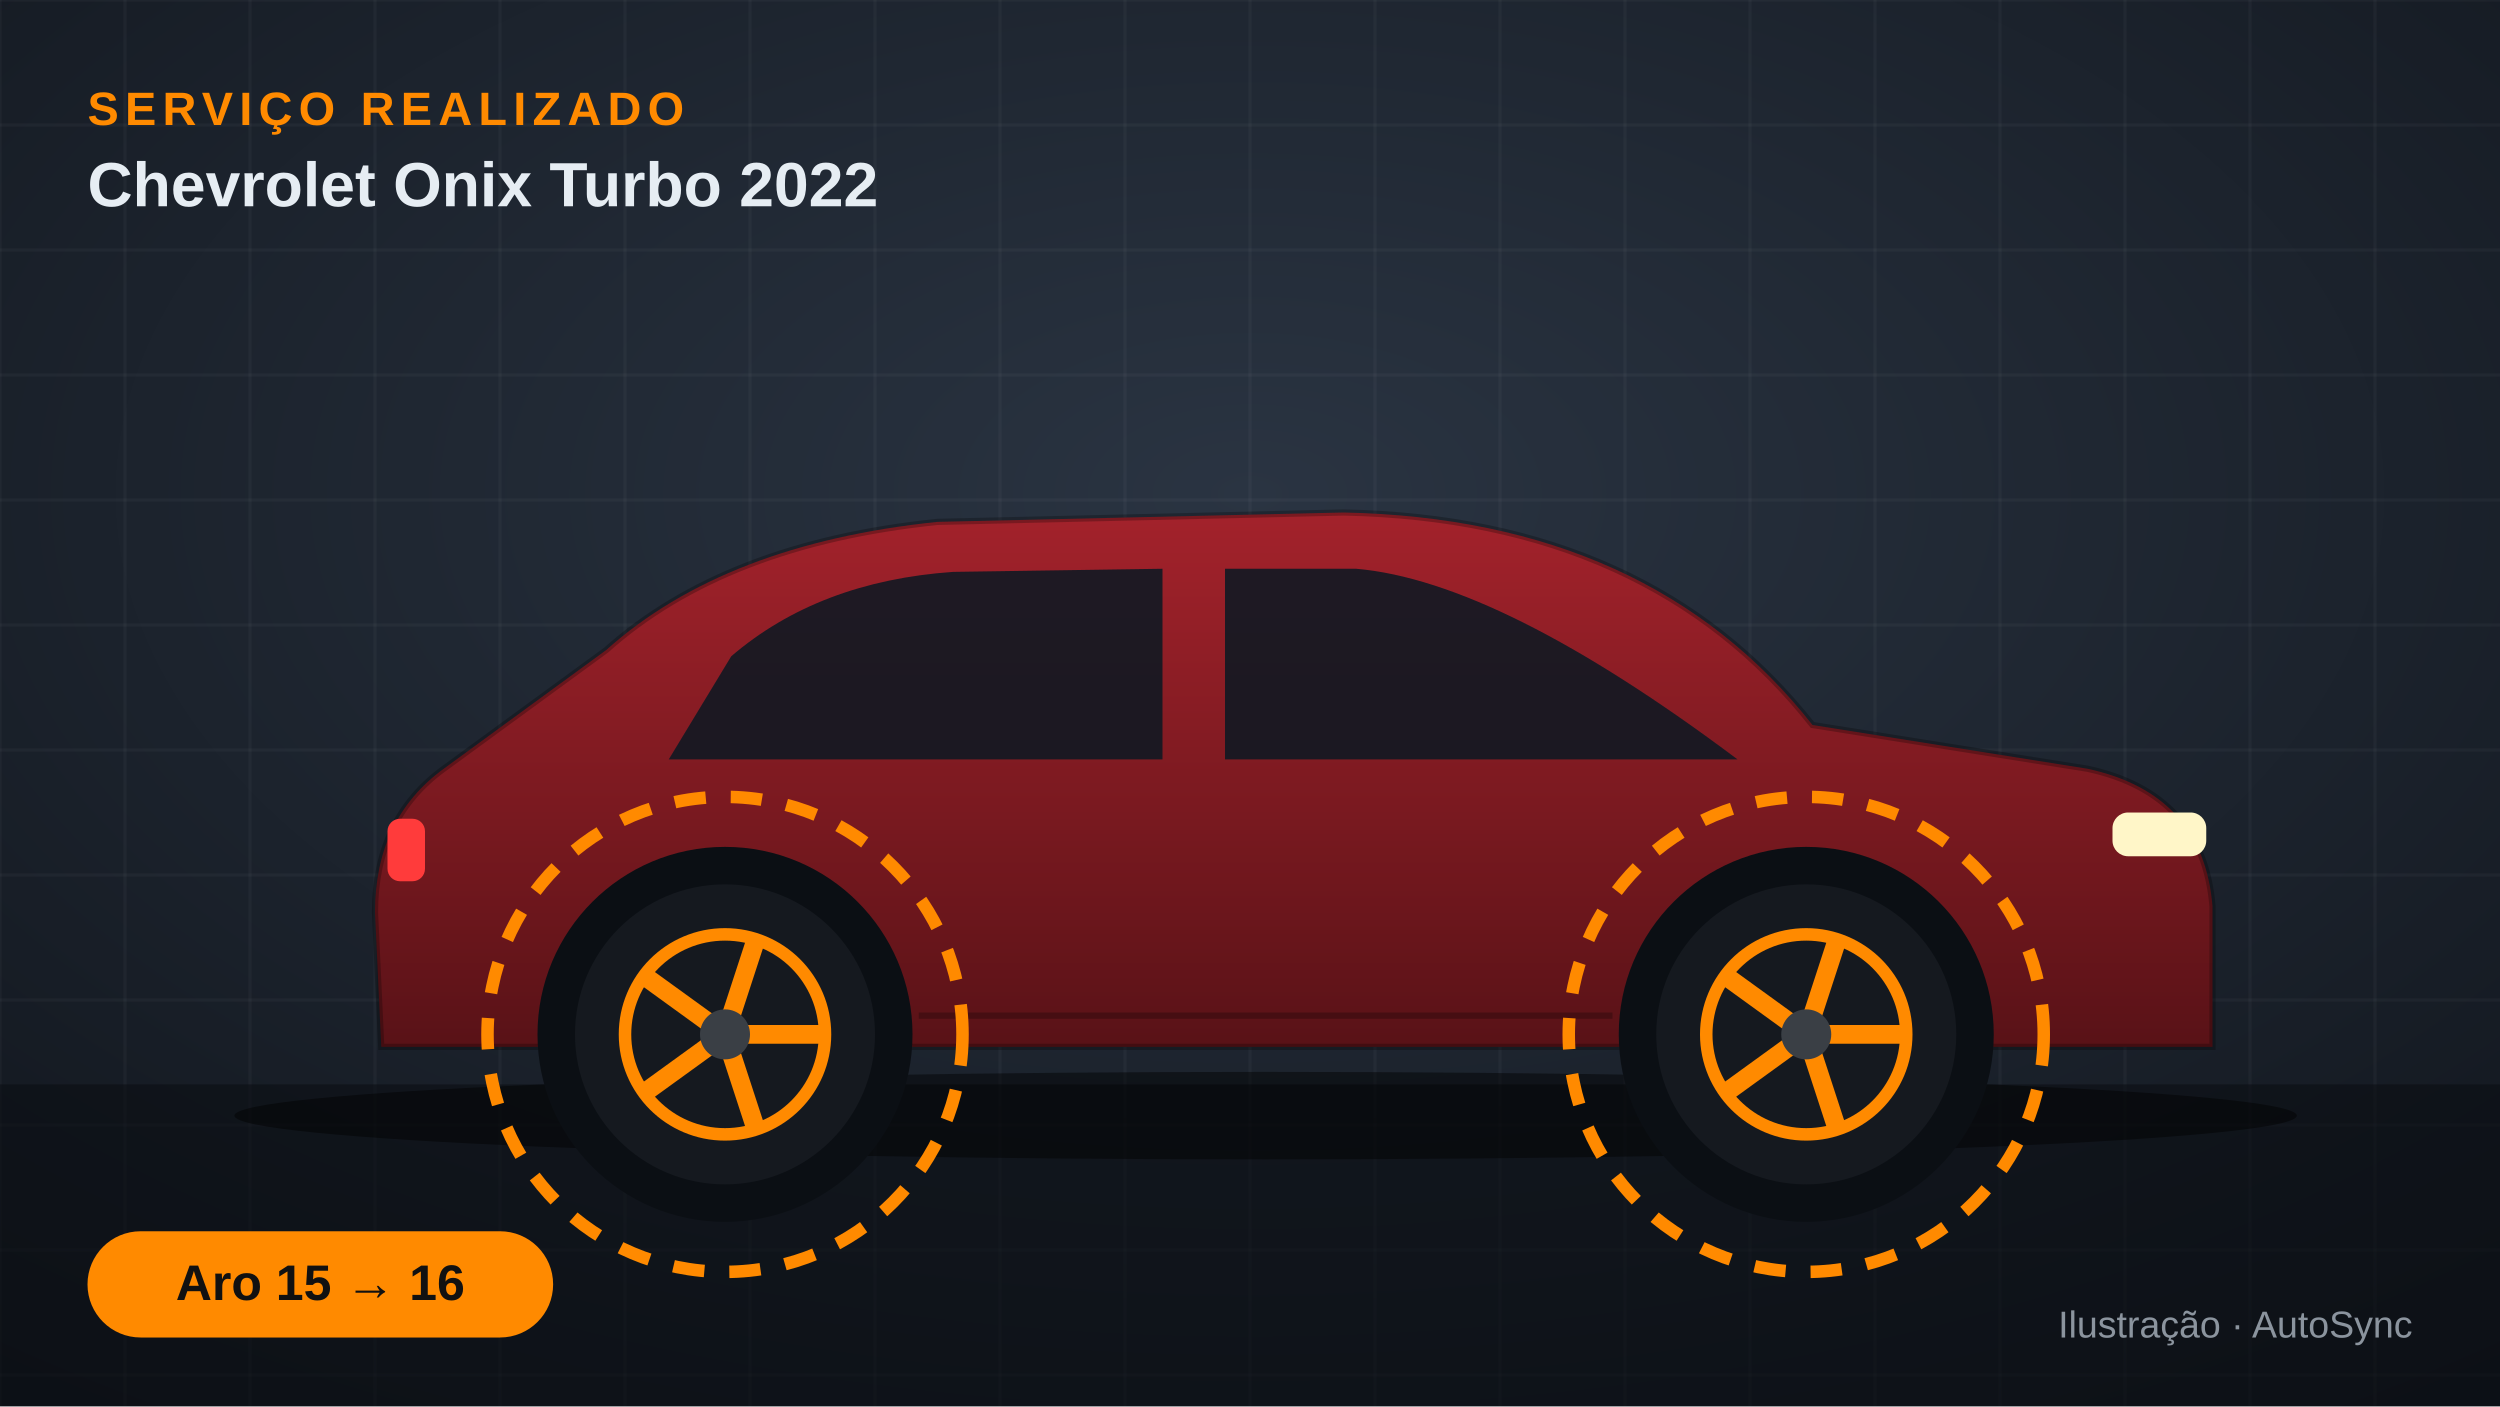
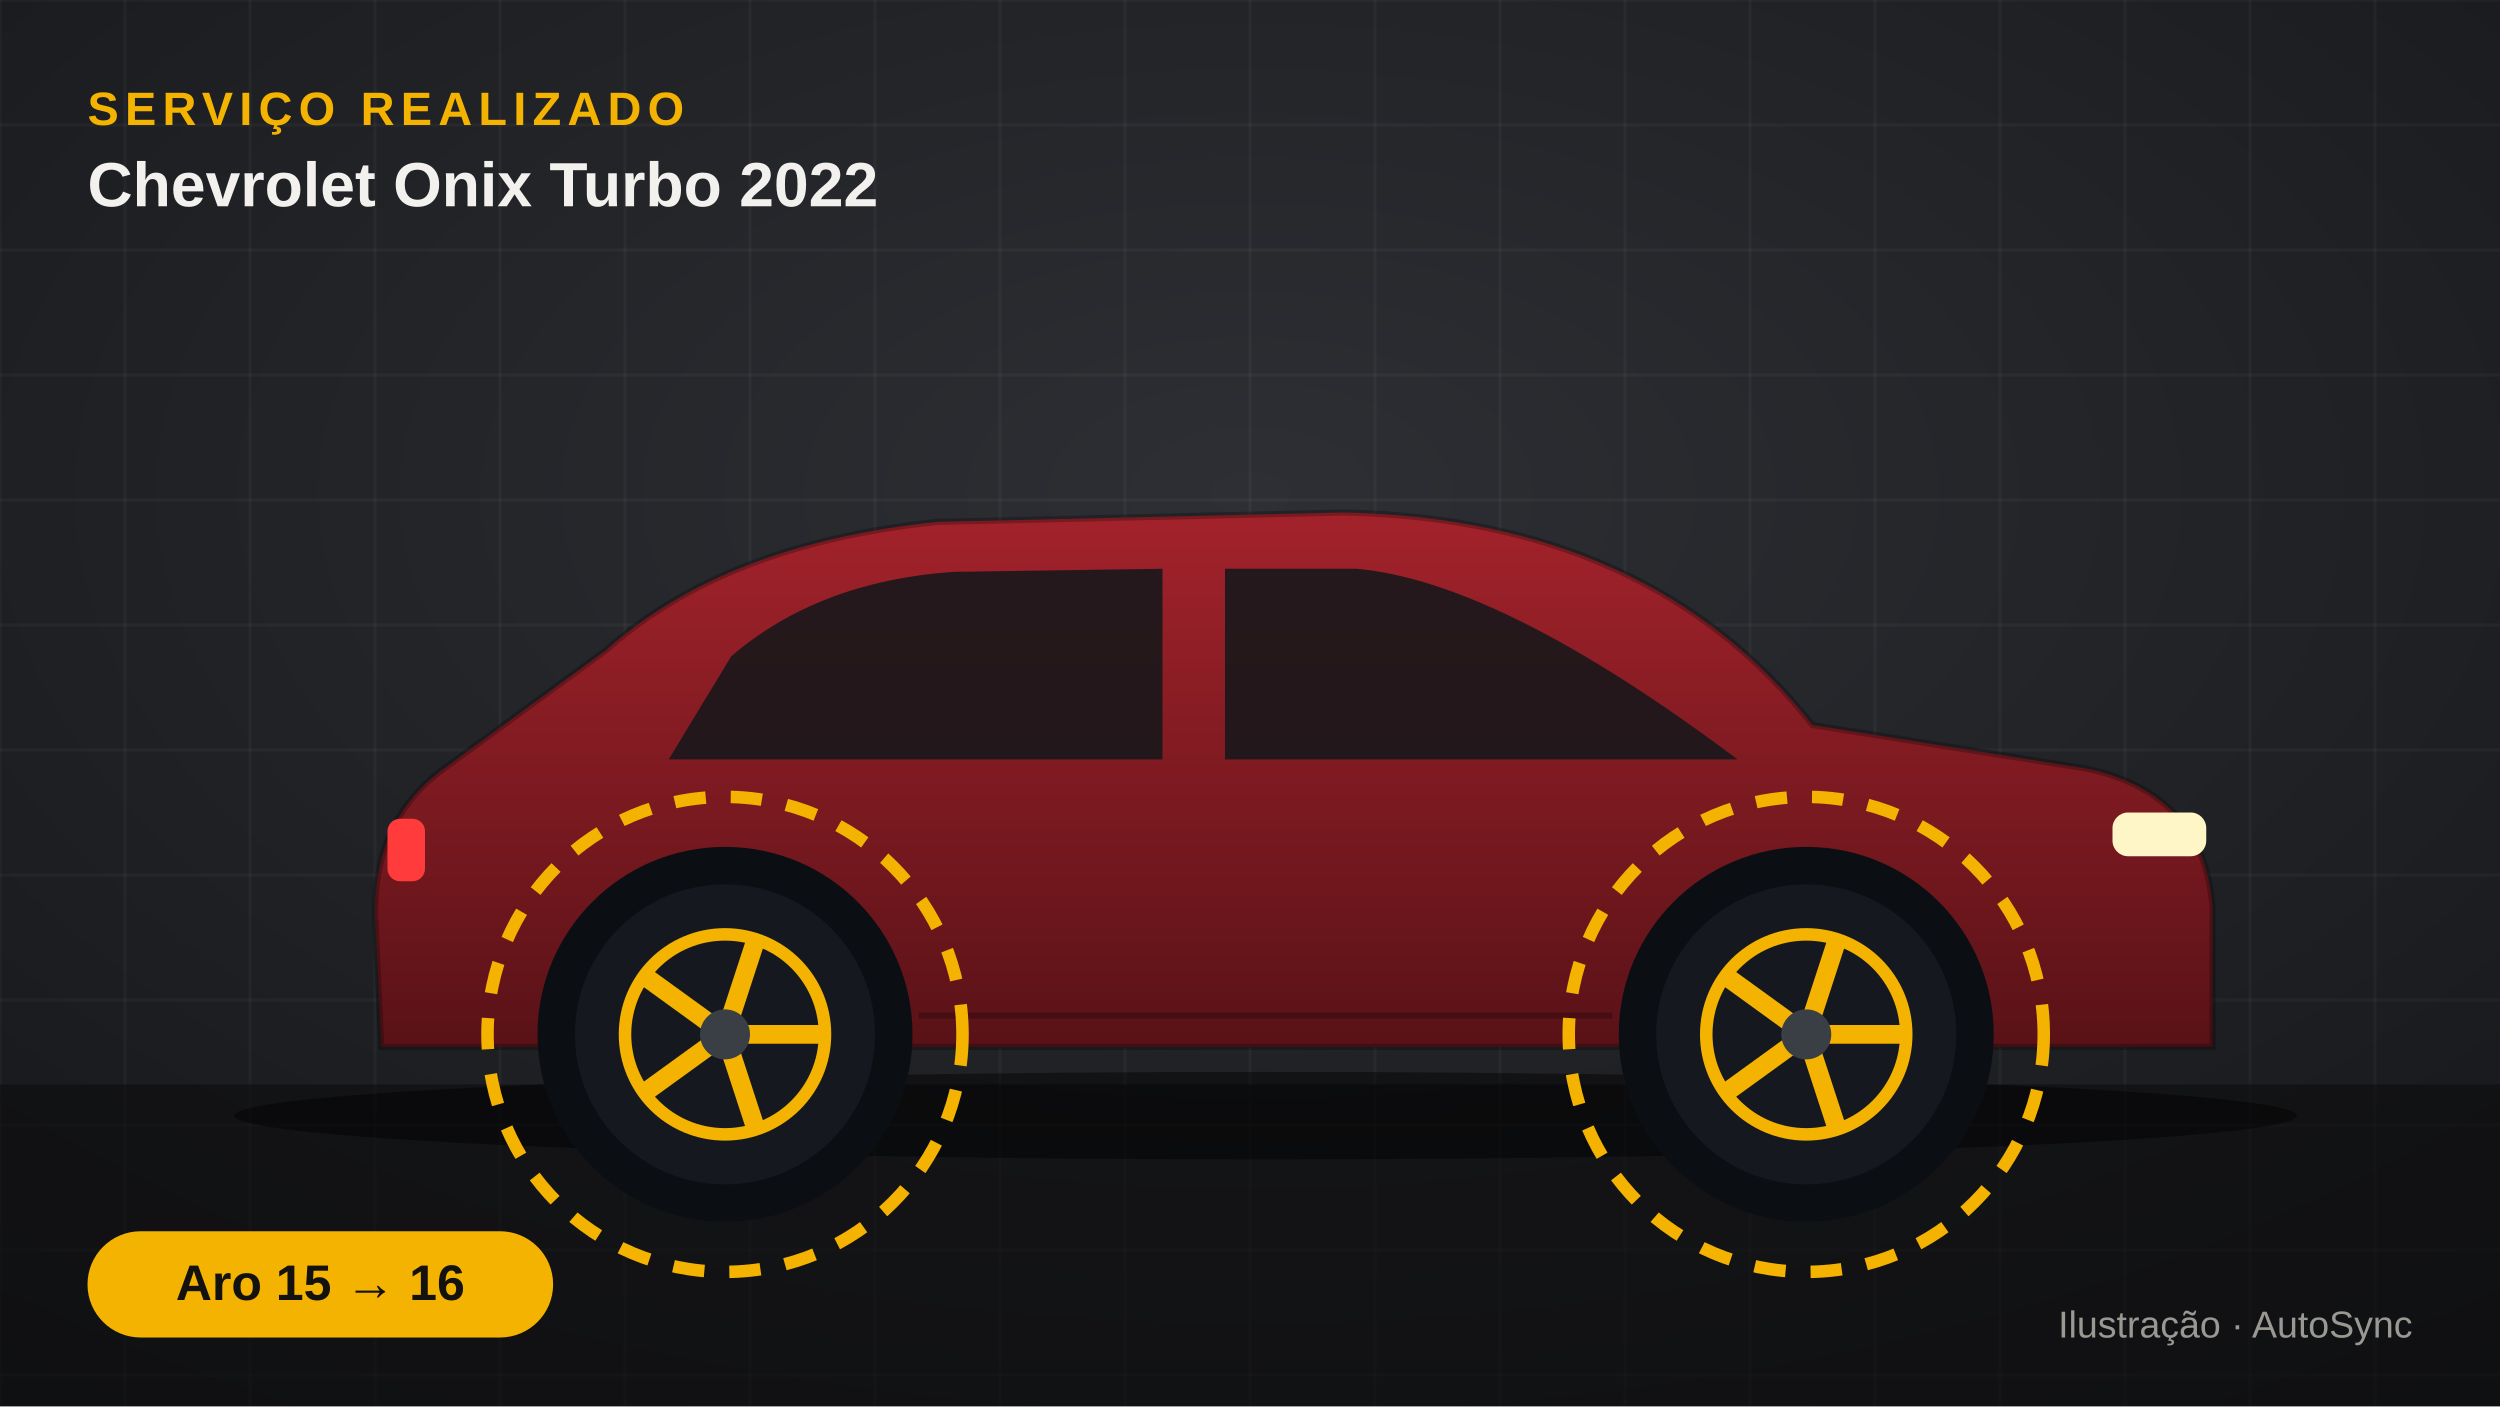
<svg xmlns="http://www.w3.org/2000/svg" viewBox="0 0 800 450" font-family="Arial, Helvetica, sans-serif" role="img" aria-label="Ilustração: Onix Turbo com rodas aro 16 e pneus novos">
  <defs>
    <radialGradient id="bg" cx=".5" cy=".35" r=".9">
-       <stop offset="0" stop-color="#2a3442" />
-       <stop offset="1" stop-color="#0d1117" />
+       <stop offset="0" stop-color="#2E2F34" />
+       <stop offset="1" stop-color="#121315" />
    </radialGradient>
  </defs>
  <rect width="800" height="450" fill="url(#bg)" />
  <line x1="0" y1="0" x2="0" y2="450" stroke="#fff" stroke-opacity=".035" />
  <line x1="40" y1="0" x2="40" y2="450" stroke="#fff" stroke-opacity=".035" />
  <line x1="80" y1="0" x2="80" y2="450" stroke="#fff" stroke-opacity=".035" />
  <line x1="120" y1="0" x2="120" y2="450" stroke="#fff" stroke-opacity=".035" />
  <line x1="160" y1="0" x2="160" y2="450" stroke="#fff" stroke-opacity=".035" />
  <line x1="200" y1="0" x2="200" y2="450" stroke="#fff" stroke-opacity=".035" />
  <line x1="240" y1="0" x2="240" y2="450" stroke="#fff" stroke-opacity=".035" />
  <line x1="280" y1="0" x2="280" y2="450" stroke="#fff" stroke-opacity=".035" />
  <line x1="320" y1="0" x2="320" y2="450" stroke="#fff" stroke-opacity=".035" />
  <line x1="360" y1="0" x2="360" y2="450" stroke="#fff" stroke-opacity=".035" />
  <line x1="400" y1="0" x2="400" y2="450" stroke="#fff" stroke-opacity=".035" />
  <line x1="440" y1="0" x2="440" y2="450" stroke="#fff" stroke-opacity=".035" />
  <line x1="480" y1="0" x2="480" y2="450" stroke="#fff" stroke-opacity=".035" />
  <line x1="520" y1="0" x2="520" y2="450" stroke="#fff" stroke-opacity=".035" />
  <line x1="560" y1="0" x2="560" y2="450" stroke="#fff" stroke-opacity=".035" />
  <line x1="600" y1="0" x2="600" y2="450" stroke="#fff" stroke-opacity=".035" />
  <line x1="640" y1="0" x2="640" y2="450" stroke="#fff" stroke-opacity=".035" />
  <line x1="680" y1="0" x2="680" y2="450" stroke="#fff" stroke-opacity=".035" />
  <line x1="720" y1="0" x2="720" y2="450" stroke="#fff" stroke-opacity=".035" />
  <line x1="760" y1="0" x2="760" y2="450" stroke="#fff" stroke-opacity=".035" />
  <line x1="0" y1="0" x2="800" y2="0" stroke="#fff" stroke-opacity=".035" />
  <line x1="0" y1="40" x2="800" y2="40" stroke="#fff" stroke-opacity=".035" />
  <line x1="0" y1="80" x2="800" y2="80" stroke="#fff" stroke-opacity=".035" />
  <line x1="0" y1="120" x2="800" y2="120" stroke="#fff" stroke-opacity=".035" />
  <line x1="0" y1="160" x2="800" y2="160" stroke="#fff" stroke-opacity=".035" />
  <line x1="0" y1="200" x2="800" y2="200" stroke="#fff" stroke-opacity=".035" />
  <line x1="0" y1="240" x2="800" y2="240" stroke="#fff" stroke-opacity=".035" />
  <line x1="0" y1="280" x2="800" y2="280" stroke="#fff" stroke-opacity=".035" />
  <line x1="0" y1="320" x2="800" y2="320" stroke="#fff" stroke-opacity=".035" />
  <line x1="0" y1="360" x2="800" y2="360" stroke="#fff" stroke-opacity=".035" />
  <line x1="0" y1="400" x2="800" y2="400" stroke="#fff" stroke-opacity=".035" />
  <line x1="0" y1="440" x2="800" y2="440" stroke="#fff" stroke-opacity=".035" />
-   <rect y="347" width="800" height="103" fill="#0a0d12" opacity=".6" />
+   <rect y="347" width="800" height="103" fill="#0b0c0d" opacity=".6" />
  <ellipse cx="405.0" cy="357" rx="330" ry="14" fill="#000" opacity=".45" />
  <defs>
    <linearGradient id="corpo" x1="0" y1="0" x2="0" y2="1">
      <stop offset="0" stop-color="#a3222b" />
      <stop offset="1" stop-color="#591217" />
    </linearGradient>
    <linearGradient id="feixe" x1="0" y1="0" x2="1" y2="0">
      <stop offset="0" stop-color="#fff3b0" stop-opacity=".85" />
      <stop offset="1" stop-color="#fff3b0" stop-opacity="0" />
    </linearGradient>
  </defs>
  <path d="M122 335 L120 292 Q120 262 142 246 L194 208 Q232 174 300 167 L430 164 Q528 166 580 232 L668 246 Q705 254 708 290 L708 335 Z" fill="url(#corpo)" stroke="#000" stroke-opacity=".25" stroke-width="2" />
-   <path d="M234 210 Q262 186 305 183 L372 182 L372 243 L214 243 Z M392 182 L434 182 Q480 186 556 243 L392 243 Z" fill="#0e1822" opacity=".88" />
+   <path d="M234 210 Q262 186 305 183 L372 182 L372 243 L214 243 Z M392 182 L434 182 Q480 186 556 243 L392 243 Z" fill="#15171a" opacity=".88" />
  <rect x="676" y="260" width="30" height="14" rx="5" fill="#fff6c8" />
  <rect x="124" y="262" width="12" height="20" rx="4" fill="#ff3b3b" />
  <line x1="294" y1="325" x2="516" y2="325" stroke="#000" stroke-opacity=".25" stroke-width="2" />
  <circle cx="232" cy="331" r="60" fill="#0b0f14" />
  <circle cx="232" cy="331" r="48" fill="#15191f" />
-   <circle cx="232" cy="331" r="32" fill="none" stroke="#ff8a00" stroke-width="4" />
-   <line x1="232" y1="331" x2="262.0" y2="331.0" stroke="#ff8a00" stroke-width="6" stroke-linecap="round" />
-   <line x1="232" y1="331" x2="241.3" y2="359.5" stroke="#ff8a00" stroke-width="6" stroke-linecap="round" />
-   <line x1="232" y1="331" x2="207.7" y2="348.6" stroke="#ff8a00" stroke-width="6" stroke-linecap="round" />
-   <line x1="232" y1="331" x2="207.7" y2="313.4" stroke="#ff8a00" stroke-width="6" stroke-linecap="round" />
-   <line x1="232" y1="331" x2="241.3" y2="302.5" stroke="#ff8a00" stroke-width="6" stroke-linecap="round" />
+   <circle cx="232" cy="331" r="32" fill="none" stroke="#F5B301" stroke-width="4" />
+   <line x1="232" y1="331" x2="262.0" y2="331.0" stroke="#F5B301" stroke-width="6" stroke-linecap="round" />
+   <line x1="232" y1="331" x2="241.3" y2="359.5" stroke="#F5B301" stroke-width="6" stroke-linecap="round" />
+   <line x1="232" y1="331" x2="207.7" y2="348.6" stroke="#F5B301" stroke-width="6" stroke-linecap="round" />
+   <line x1="232" y1="331" x2="207.7" y2="313.4" stroke="#F5B301" stroke-width="6" stroke-linecap="round" />
+   <line x1="232" y1="331" x2="241.3" y2="302.5" stroke="#F5B301" stroke-width="6" stroke-linecap="round" />
  <circle cx="232" cy="331" r="8" fill="#3a3f45" />
  <circle cx="578" cy="331" r="60" fill="#0b0f14" />
  <circle cx="578" cy="331" r="48" fill="#15191f" />
-   <circle cx="578" cy="331" r="32" fill="none" stroke="#ff8a00" stroke-width="4" />
-   <line x1="578" y1="331" x2="608.0" y2="331.0" stroke="#ff8a00" stroke-width="6" stroke-linecap="round" />
-   <line x1="578" y1="331" x2="587.3" y2="359.5" stroke="#ff8a00" stroke-width="6" stroke-linecap="round" />
-   <line x1="578" y1="331" x2="553.7" y2="348.6" stroke="#ff8a00" stroke-width="6" stroke-linecap="round" />
-   <line x1="578" y1="331" x2="553.7" y2="313.4" stroke="#ff8a00" stroke-width="6" stroke-linecap="round" />
-   <line x1="578" y1="331" x2="587.3" y2="302.5" stroke="#ff8a00" stroke-width="6" stroke-linecap="round" />
+   <circle cx="578" cy="331" r="32" fill="none" stroke="#F5B301" stroke-width="4" />
+   <line x1="578" y1="331" x2="608.0" y2="331.0" stroke="#F5B301" stroke-width="6" stroke-linecap="round" />
+   <line x1="578" y1="331" x2="587.3" y2="359.5" stroke="#F5B301" stroke-width="6" stroke-linecap="round" />
+   <line x1="578" y1="331" x2="553.7" y2="348.6" stroke="#F5B301" stroke-width="6" stroke-linecap="round" />
+   <line x1="578" y1="331" x2="553.7" y2="313.4" stroke="#F5B301" stroke-width="6" stroke-linecap="round" />
+   <line x1="578" y1="331" x2="587.3" y2="302.5" stroke="#F5B301" stroke-width="6" stroke-linecap="round" />
  <circle cx="578" cy="331" r="8" fill="#3a3f45" />
-   <circle cx="232" cy="331" r="76" fill="none" stroke="#ff8a00" stroke-width="4" stroke-dasharray="10 8" />
-   <circle cx="578" cy="331" r="76" fill="none" stroke="#ff8a00" stroke-width="4" stroke-dasharray="10 8" />
-   <text x="28" y="40" fill="#ff8a00" font-size="15" font-weight="700" letter-spacing="2">SERVIÇO REALIZADO</text>
-   <text x="28" y="66" fill="#e6edf3" font-size="20" font-weight="700">Chevrolet Onix Turbo 2022</text>
-   <rect x="28" y="394" width="149" height="34" rx="17" fill="#ff8a00" />
-   <text x="102.5" y="416" text-anchor="middle" fill="#111" font-size="16" font-weight="700">Aro 15 → 16</text>
-   <text x="772" y="428" text-anchor="end" fill="#8b949e" font-size="12">Ilustração · AutoSync</text>
+   <circle cx="232" cy="331" r="76" fill="none" stroke="#F5B301" stroke-width="4" stroke-dasharray="10 8" />
+   <circle cx="578" cy="331" r="76" fill="none" stroke="#F5B301" stroke-width="4" stroke-dasharray="10 8" />
+   <text x="28" y="40" fill="#F5B301" font-size="15" font-weight="700" letter-spacing="2">SERVIÇO REALIZADO</text>
+   <text x="28" y="66" fill="#F2F1EE" font-size="20" font-weight="700">Chevrolet Onix Turbo 2022</text>
+   <rect x="28" y="394" width="149" height="34" rx="17" fill="#F5B301" />
+   <text x="102.5" y="416" text-anchor="middle" fill="#14120F" font-size="16" font-weight="700">Aro 15 → 16</text>
+   <text x="772" y="428" text-anchor="end" fill="#9A9893" font-size="12">Ilustração · AutoSync</text>
</svg>
